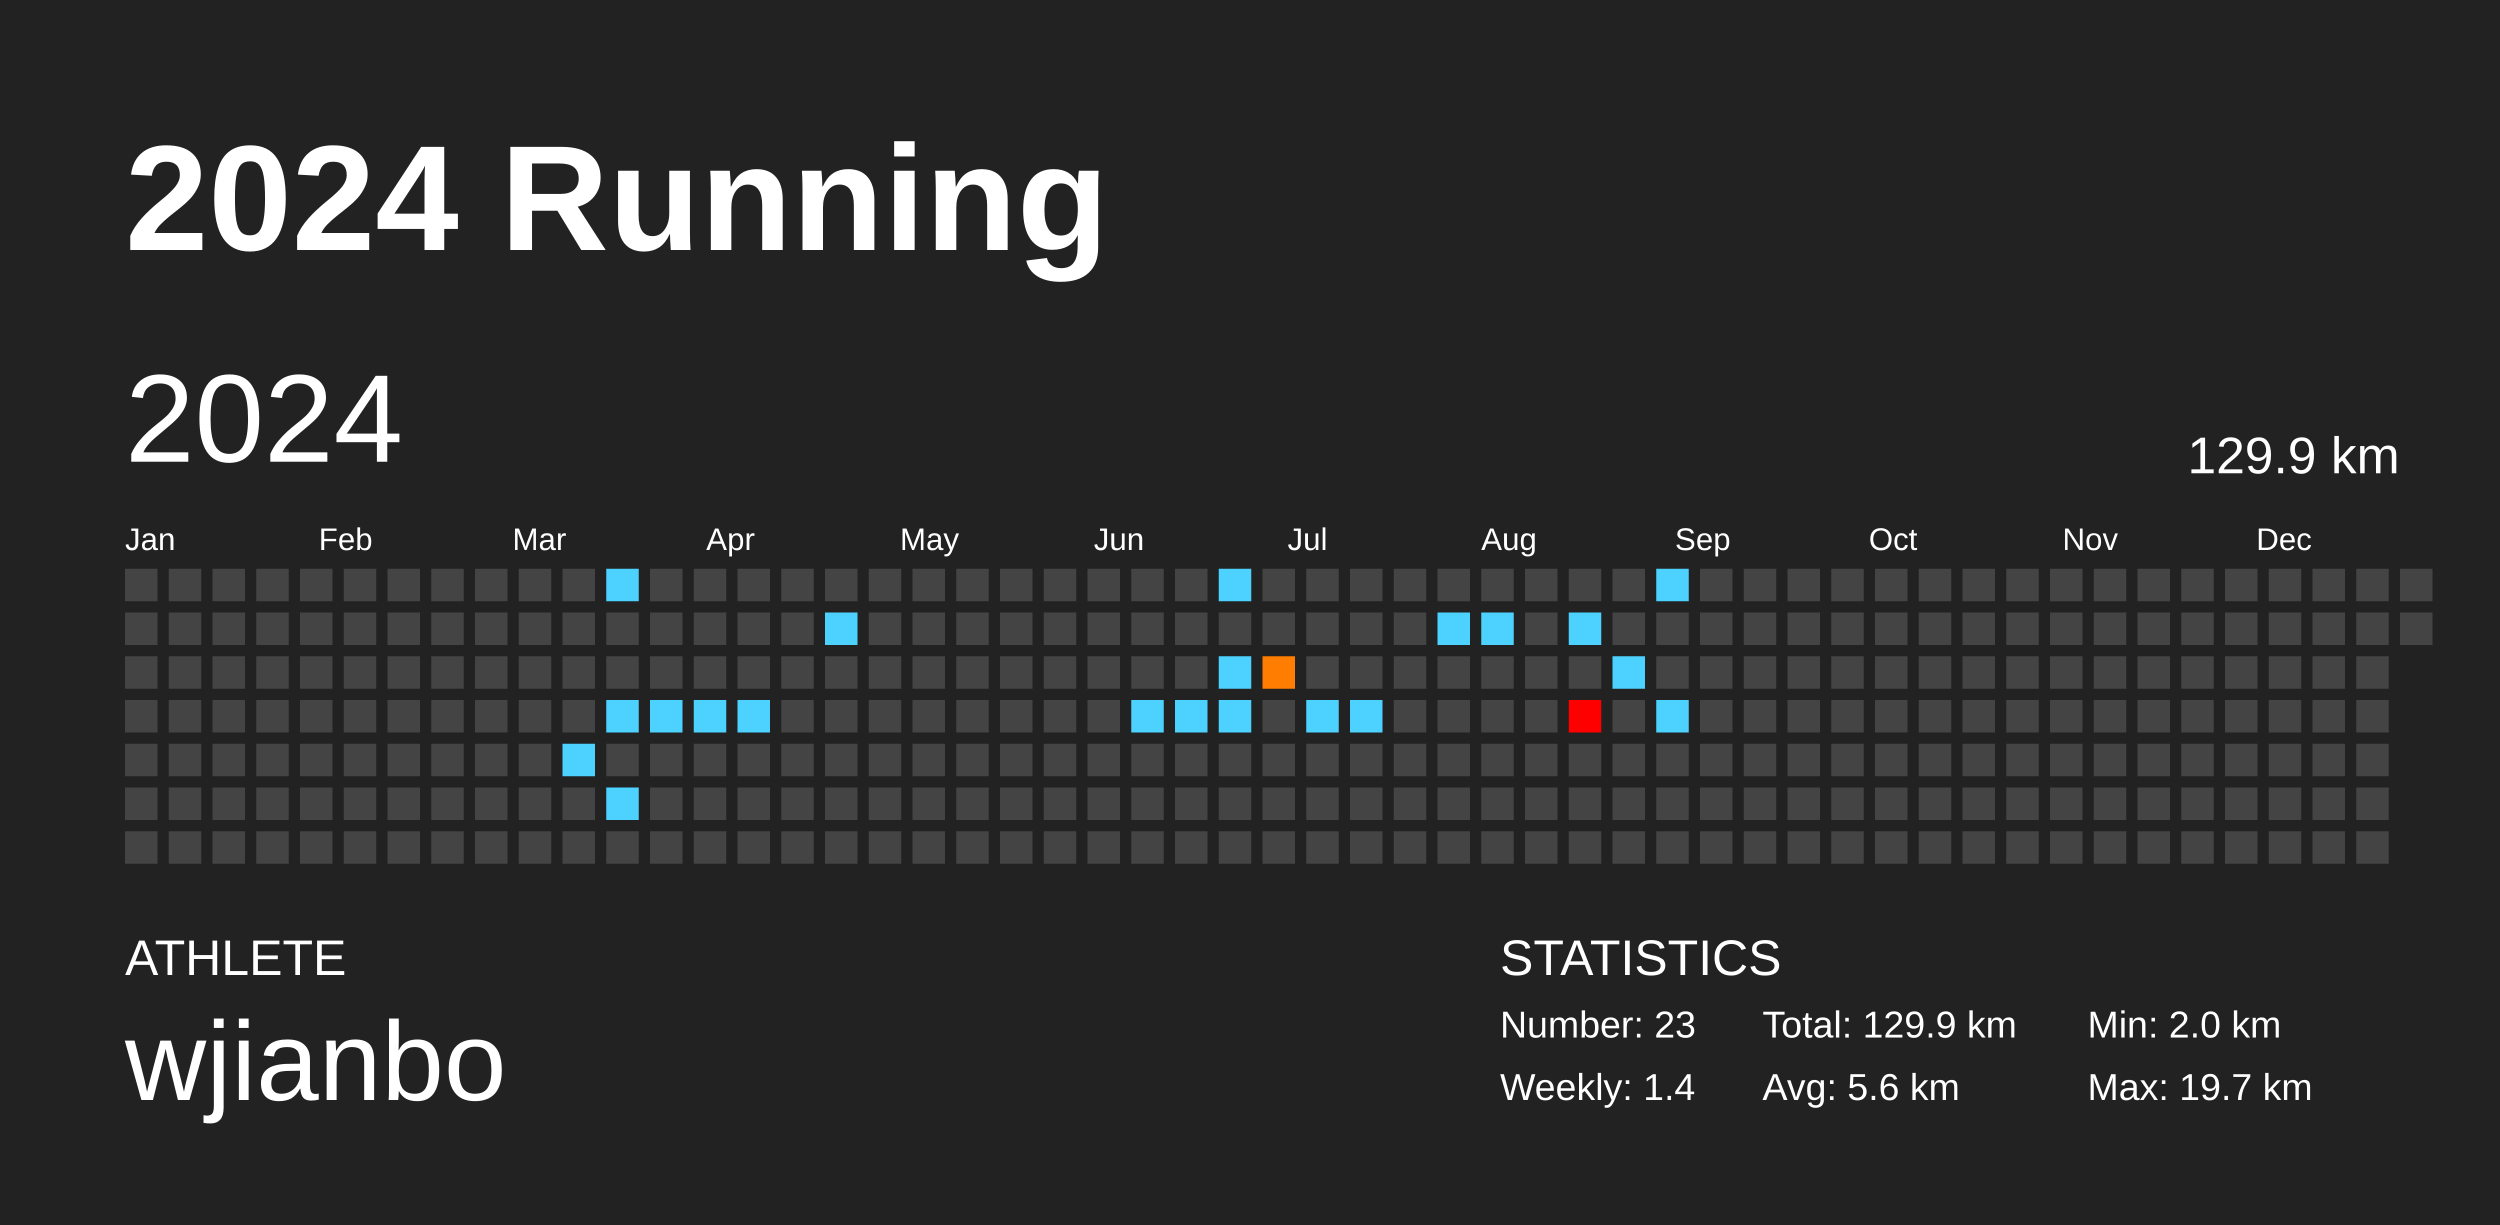
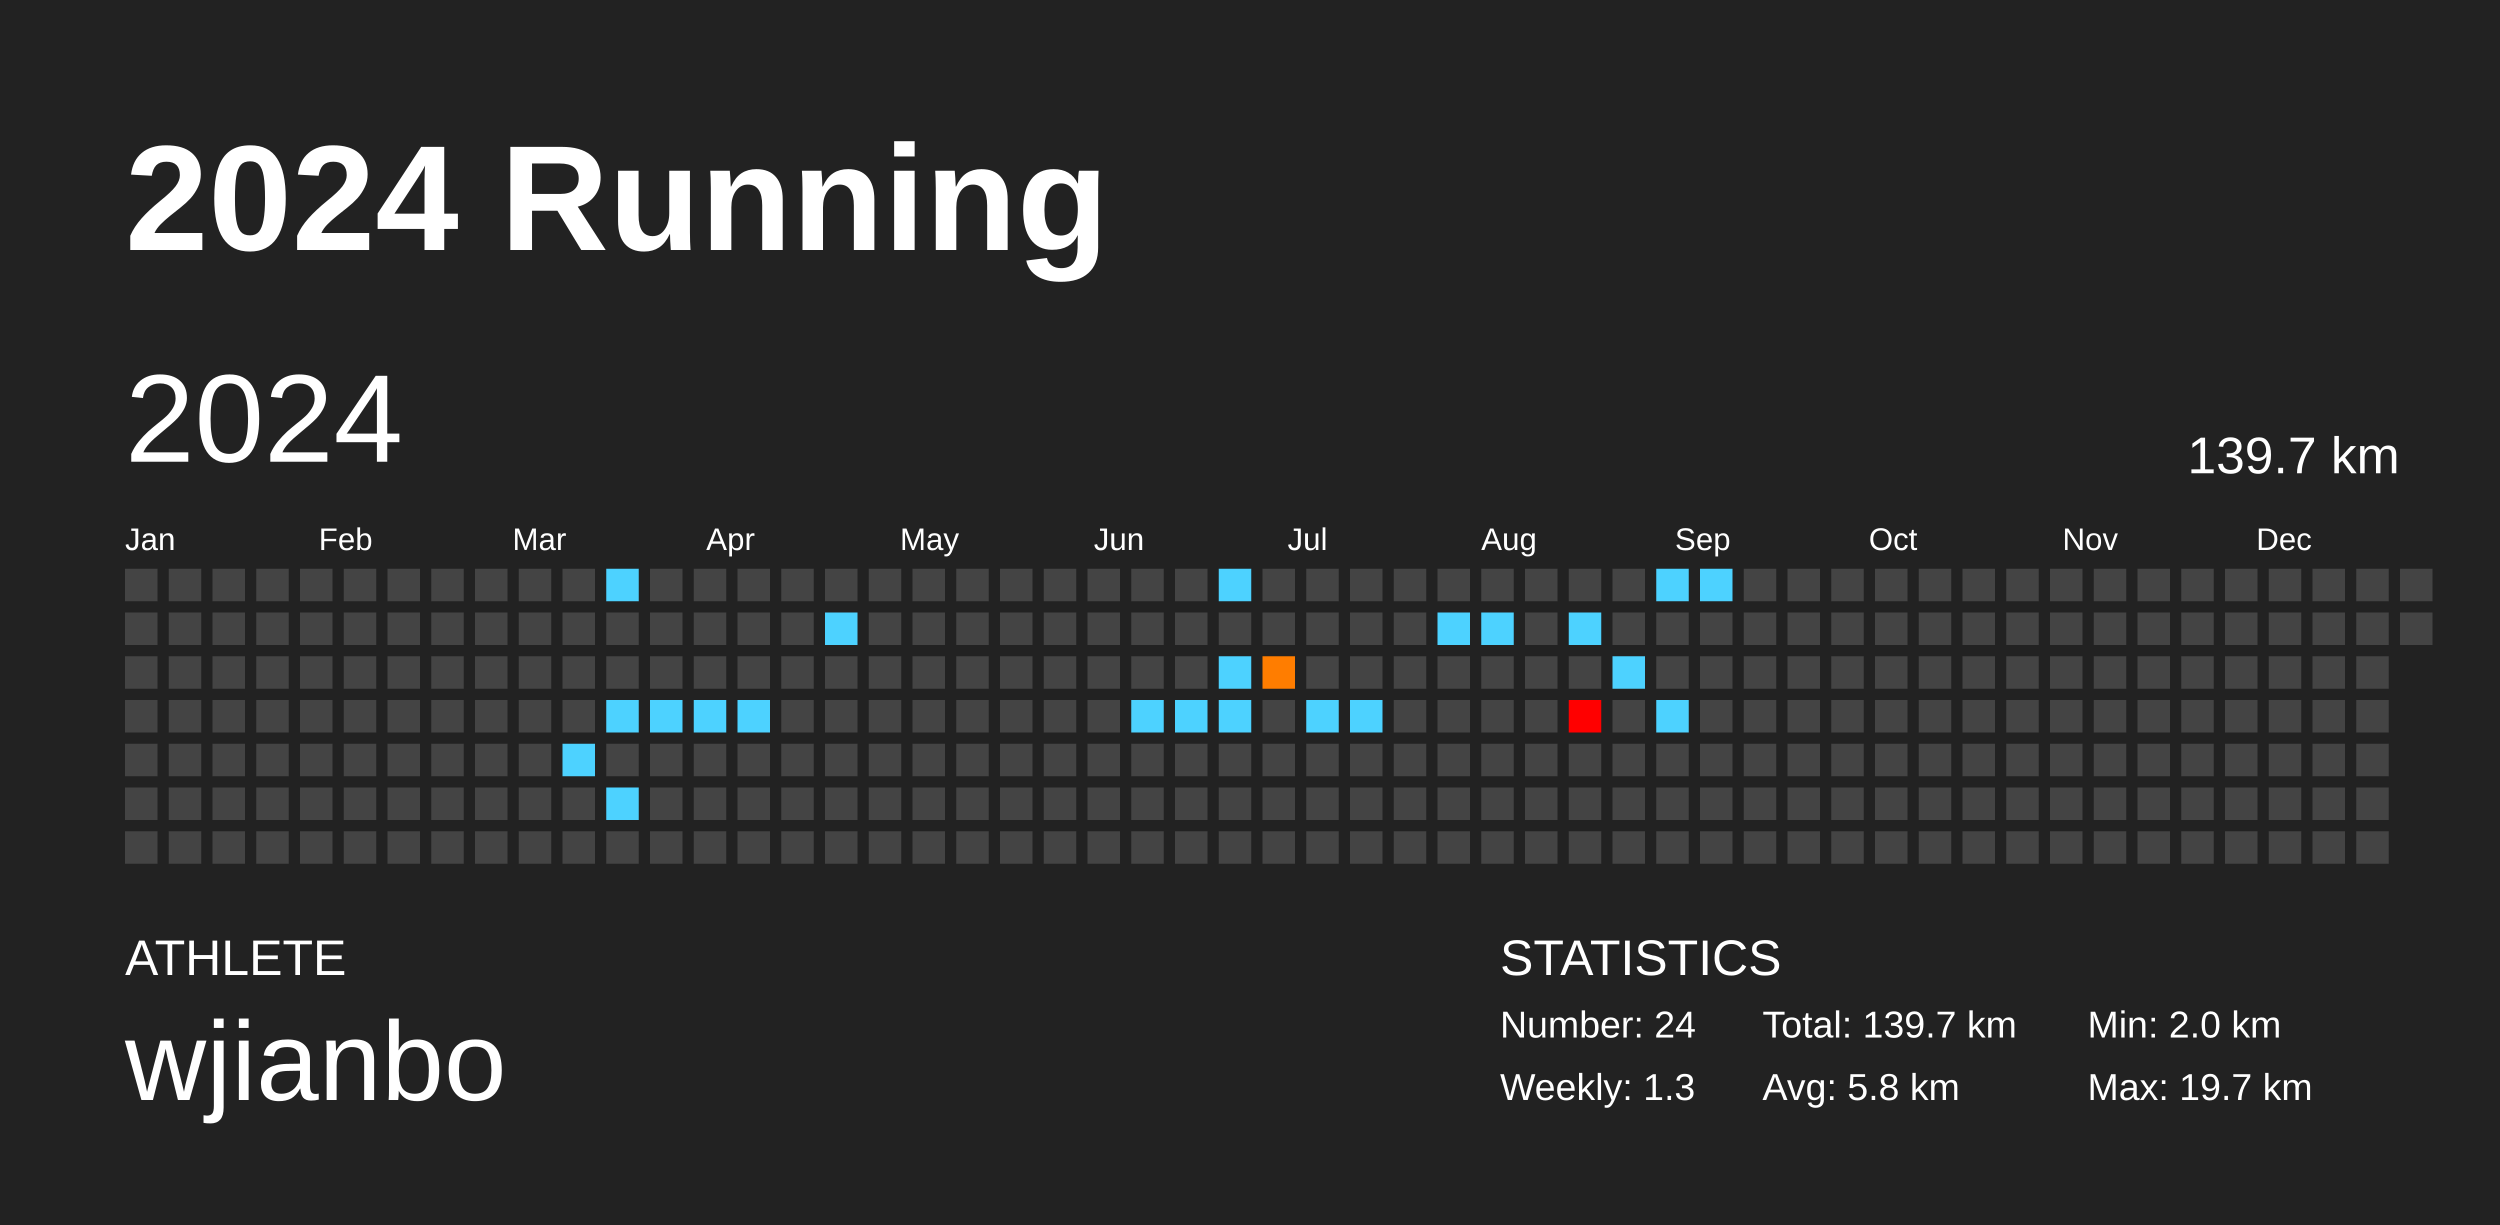
<svg xmlns="http://www.w3.org/2000/svg" baseProfile="full" height="98mm" version="1.1" viewBox="0,0,200,98" width="200mm">
  <defs />
  <rect fill="#222222" height="98" width="200" x="0" y="0" />
  <text fill="#FFFFFF" style="font-size:12px; font-family:Arial; font-weight:bold;" x="10" y="20">2024 Running</text>
  <text fill="#FFFFFF" style="font-size:4px; font-family:Arial" x="10" y="78">ATHLETE</text>
  <text fill="#FFFFFF" style="font-size:9px; font-family:Arial" x="10" y="88">wjianbo</text>
  <text fill="#FFFFFF" style="font-size:4px; font-family:Arial" x="120" y="78">STATISTICS</text>
-   <text fill="#FFFFFF" style="font-size:3px; font-family:Arial" x="120" y="83">Number: 23</text>
-   <text fill="#FFFFFF" style="font-size:3px; font-family:Arial" x="120" y="88">Weekly: 1.4</text>
-   <text fill="#FFFFFF" style="font-size:3px; font-family:Arial" x="141" y="83">Total: 129.9 km</text>
-   <text fill="#FFFFFF" style="font-size:3px; font-family:Arial" x="141" y="88">Avg: 5.6 km</text>
+   <text fill="#FFFFFF" style="font-size:3px; font-family:Arial" x="120" y="83">Number: 24</text>
+   <text fill="#FFFFFF" style="font-size:3px; font-family:Arial" x="120" y="88">Weekly: 1.3</text>
+   <text fill="#FFFFFF" style="font-size:3px; font-family:Arial" x="141" y="83">Total: 139.7 km</text>
+   <text fill="#FFFFFF" style="font-size:3px; font-family:Arial" x="141" y="88">Avg: 5.8 km</text>
  <text fill="#FFFFFF" style="font-size:3px; font-family:Arial" x="167" y="83">Min: 2.0 km</text>
  <text fill="#FFFFFF" style="font-size:3px; font-family:Arial" x="167" y="88">Max: 19.7 km</text>
  <text dominant-baseline="hanging" fill="#FFFFFF" style="font-size:10.0px; font-family:Arial;" x="10" y="30">2024</text>
-   <text dominant-baseline="hanging" fill="#FFFFFF" style="font-size:4.125px; font-family:Arial;" x="175" y="35">129.9 km</text>
+   <text dominant-baseline="hanging" fill="#FFFFFF" style="font-size:4.125px; font-family:Arial;" x="175" y="35">139.7 km</text>
  <text fill="#FFFFFF" style="font-size:2.5px; font-family:Arial" x="10.0" y="44">Jan</text>
  <text fill="#FFFFFF" style="font-size:2.5px; font-family:Arial" x="25.5" y="44">Feb</text>
  <text fill="#FFFFFF" style="font-size:2.5px; font-family:Arial" x="41.0" y="44">Mar</text>
  <text fill="#FFFFFF" style="font-size:2.5px; font-family:Arial" x="56.5" y="44">Apr</text>
  <text fill="#FFFFFF" style="font-size:2.5px; font-family:Arial" x="72.0" y="44">May</text>
  <text fill="#FFFFFF" style="font-size:2.5px; font-family:Arial" x="87.5" y="44">Jun</text>
  <text fill="#FFFFFF" style="font-size:2.5px; font-family:Arial" x="103.0" y="44">Jul</text>
  <text fill="#FFFFFF" style="font-size:2.5px; font-family:Arial" x="118.5" y="44">Aug</text>
  <text fill="#FFFFFF" style="font-size:2.5px; font-family:Arial" x="134.0" y="44">Sep</text>
  <text fill="#FFFFFF" style="font-size:2.5px; font-family:Arial" x="149.5" y="44">Oct</text>
  <text fill="#FFFFFF" style="font-size:2.5px; font-family:Arial" x="165.0" y="44">Nov</text>
  <text fill="#FFFFFF" style="font-size:2.5px; font-family:Arial" x="180.5" y="44">Dec</text>
  <rect fill="#444444" height="2.6" width="2.6" x="10.0" y="45.5" />
  <rect fill="#444444" height="2.6" width="2.6" x="10.0" y="49.0" />
  <rect fill="#444444" height="2.6" width="2.6" x="10.0" y="52.5" />
  <rect fill="#444444" height="2.6" width="2.6" x="10.0" y="56.0" />
  <rect fill="#444444" height="2.6" width="2.6" x="10.0" y="59.5" />
  <rect fill="#444444" height="2.6" width="2.6" x="10.0" y="63.0" />
  <rect fill="#444444" height="2.6" width="2.6" x="10.0" y="66.5" />
  <rect fill="#444444" height="2.6" width="2.6" x="13.5" y="45.5" />
  <rect fill="#444444" height="2.6" width="2.6" x="13.5" y="49.0" />
  <rect fill="#444444" height="2.6" width="2.6" x="13.5" y="52.5" />
  <rect fill="#444444" height="2.6" width="2.6" x="13.5" y="56.0" />
  <rect fill="#444444" height="2.6" width="2.6" x="13.5" y="59.5" />
  <rect fill="#444444" height="2.6" width="2.6" x="13.5" y="63.0" />
  <rect fill="#444444" height="2.6" width="2.6" x="13.5" y="66.5" />
  <rect fill="#444444" height="2.6" width="2.6" x="17.0" y="45.5" />
  <rect fill="#444444" height="2.6" width="2.6" x="17.0" y="49.0" />
  <rect fill="#444444" height="2.6" width="2.6" x="17.0" y="52.5" />
  <rect fill="#444444" height="2.6" width="2.6" x="17.0" y="56.0" />
  <rect fill="#444444" height="2.6" width="2.6" x="17.0" y="59.5" />
  <rect fill="#444444" height="2.6" width="2.6" x="17.0" y="63.0" />
  <rect fill="#444444" height="2.6" width="2.6" x="17.0" y="66.5" />
  <rect fill="#444444" height="2.6" width="2.6" x="20.5" y="45.5" />
  <rect fill="#444444" height="2.6" width="2.6" x="20.5" y="49.0" />
  <rect fill="#444444" height="2.6" width="2.6" x="20.5" y="52.5" />
  <rect fill="#444444" height="2.6" width="2.6" x="20.5" y="56.0" />
  <rect fill="#444444" height="2.6" width="2.6" x="20.5" y="59.5" />
  <rect fill="#444444" height="2.6" width="2.6" x="20.5" y="63.0" />
  <rect fill="#444444" height="2.6" width="2.6" x="20.5" y="66.5" />
  <rect fill="#444444" height="2.6" width="2.6" x="24.0" y="45.5" />
  <rect fill="#444444" height="2.6" width="2.6" x="24.0" y="49.0" />
  <rect fill="#444444" height="2.6" width="2.6" x="24.0" y="52.5" />
  <rect fill="#444444" height="2.6" width="2.6" x="24.0" y="56.0" />
  <rect fill="#444444" height="2.6" width="2.6" x="24.0" y="59.5" />
  <rect fill="#444444" height="2.6" width="2.6" x="24.0" y="63.0" />
  <rect fill="#444444" height="2.6" width="2.6" x="24.0" y="66.5" />
  <rect fill="#444444" height="2.6" width="2.6" x="27.5" y="45.5" />
  <rect fill="#444444" height="2.6" width="2.6" x="27.5" y="49.0" />
  <rect fill="#444444" height="2.6" width="2.6" x="27.5" y="52.5" />
  <rect fill="#444444" height="2.6" width="2.6" x="27.5" y="56.0" />
  <rect fill="#444444" height="2.6" width="2.6" x="27.5" y="59.5" />
  <rect fill="#444444" height="2.6" width="2.6" x="27.5" y="63.0" />
  <rect fill="#444444" height="2.6" width="2.6" x="27.5" y="66.5" />
  <rect fill="#444444" height="2.6" width="2.6" x="31.0" y="45.5" />
  <rect fill="#444444" height="2.6" width="2.6" x="31.0" y="49.0" />
  <rect fill="#444444" height="2.6" width="2.6" x="31.0" y="52.5" />
  <rect fill="#444444" height="2.6" width="2.6" x="31.0" y="56.0" />
  <rect fill="#444444" height="2.6" width="2.6" x="31.0" y="59.5" />
  <rect fill="#444444" height="2.6" width="2.6" x="31.0" y="63.0" />
  <rect fill="#444444" height="2.6" width="2.6" x="31.0" y="66.5" />
  <rect fill="#444444" height="2.6" width="2.6" x="34.5" y="45.5" />
  <rect fill="#444444" height="2.6" width="2.6" x="34.5" y="49.0" />
  <rect fill="#444444" height="2.6" width="2.6" x="34.5" y="52.5" />
  <rect fill="#444444" height="2.6" width="2.6" x="34.5" y="56.0" />
  <rect fill="#444444" height="2.6" width="2.6" x="34.5" y="59.5" />
  <rect fill="#444444" height="2.6" width="2.6" x="34.5" y="63.0" />
  <rect fill="#444444" height="2.6" width="2.6" x="34.5" y="66.5" />
  <rect fill="#444444" height="2.6" width="2.6" x="38.0" y="45.5" />
  <rect fill="#444444" height="2.6" width="2.6" x="38.0" y="49.0" />
  <rect fill="#444444" height="2.6" width="2.6" x="38.0" y="52.5" />
  <rect fill="#444444" height="2.6" width="2.6" x="38.0" y="56.0" />
  <rect fill="#444444" height="2.6" width="2.6" x="38.0" y="59.5" />
  <rect fill="#444444" height="2.6" width="2.6" x="38.0" y="63.0" />
  <rect fill="#444444" height="2.6" width="2.6" x="38.0" y="66.5" />
  <rect fill="#444444" height="2.6" width="2.6" x="41.5" y="45.5" />
  <rect fill="#444444" height="2.6" width="2.6" x="41.5" y="49.0" />
  <rect fill="#444444" height="2.6" width="2.6" x="41.5" y="52.5" />
  <rect fill="#444444" height="2.6" width="2.6" x="41.5" y="56.0" />
  <rect fill="#444444" height="2.6" width="2.6" x="41.5" y="59.5" />
  <rect fill="#444444" height="2.6" width="2.6" x="41.5" y="63.0" />
  <rect fill="#444444" height="2.6" width="2.6" x="41.5" y="66.5" />
  <rect fill="#444444" height="2.6" width="2.6" x="45.0" y="45.5" />
  <rect fill="#444444" height="2.6" width="2.6" x="45.0" y="49.0" />
  <rect fill="#444444" height="2.6" width="2.6" x="45.0" y="52.5" />
  <rect fill="#444444" height="2.6" width="2.6" x="45.0" y="56.0" />
  <rect fill="#4dd2ff" height="2.6" width="2.6" x="45.0" y="59.5" />
  <rect fill="#444444" height="2.6" width="2.6" x="45.0" y="63.0" />
  <rect fill="#444444" height="2.6" width="2.6" x="45.0" y="66.5" />
  <rect fill="#4dd2ff" height="2.6" width="2.6" x="48.5" y="45.5" />
  <rect fill="#444444" height="2.6" width="2.6" x="48.5" y="49.0" />
  <rect fill="#444444" height="2.6" width="2.6" x="48.5" y="52.5" />
  <rect fill="#4dd2ff" height="2.6" width="2.6" x="48.5" y="56.0" />
  <rect fill="#444444" height="2.6" width="2.6" x="48.5" y="59.5" />
  <rect fill="#4dd2ff" height="2.6" width="2.6" x="48.5" y="63.0" />
  <rect fill="#444444" height="2.6" width="2.6" x="48.5" y="66.5" />
  <rect fill="#444444" height="2.6" width="2.6" x="52.0" y="45.5" />
  <rect fill="#444444" height="2.6" width="2.6" x="52.0" y="49.0" />
  <rect fill="#444444" height="2.6" width="2.6" x="52.0" y="52.5" />
  <rect fill="#4dd2ff" height="2.6" width="2.6" x="52.0" y="56.0" />
  <rect fill="#444444" height="2.6" width="2.6" x="52.0" y="59.5" />
  <rect fill="#444444" height="2.6" width="2.6" x="52.0" y="63.0" />
  <rect fill="#444444" height="2.6" width="2.6" x="52.0" y="66.5" />
  <rect fill="#444444" height="2.6" width="2.6" x="55.5" y="45.5" />
  <rect fill="#444444" height="2.6" width="2.6" x="55.5" y="49.0" />
  <rect fill="#444444" height="2.6" width="2.6" x="55.5" y="52.5" />
  <rect fill="#4dd2ff" height="2.6" width="2.6" x="55.5" y="56.0" />
  <rect fill="#444444" height="2.6" width="2.6" x="55.5" y="59.5" />
  <rect fill="#444444" height="2.6" width="2.6" x="55.5" y="63.0" />
  <rect fill="#444444" height="2.6" width="2.6" x="55.5" y="66.5" />
  <rect fill="#444444" height="2.6" width="2.6" x="59.0" y="45.5" />
  <rect fill="#444444" height="2.6" width="2.6" x="59.0" y="49.0" />
  <rect fill="#444444" height="2.6" width="2.6" x="59.0" y="52.5" />
  <rect fill="#4dd2ff" height="2.6" width="2.6" x="59.0" y="56.0" />
  <rect fill="#444444" height="2.6" width="2.6" x="59.0" y="59.5" />
  <rect fill="#444444" height="2.6" width="2.6" x="59.0" y="63.0" />
  <rect fill="#444444" height="2.6" width="2.6" x="59.0" y="66.5" />
  <rect fill="#444444" height="2.6" width="2.6" x="62.5" y="45.5" />
  <rect fill="#444444" height="2.6" width="2.6" x="62.5" y="49.0" />
  <rect fill="#444444" height="2.6" width="2.6" x="62.5" y="52.5" />
  <rect fill="#444444" height="2.6" width="2.6" x="62.5" y="56.0" />
  <rect fill="#444444" height="2.6" width="2.6" x="62.5" y="59.5" />
  <rect fill="#444444" height="2.6" width="2.6" x="62.5" y="63.0" />
  <rect fill="#444444" height="2.6" width="2.6" x="62.5" y="66.5" />
  <rect fill="#444444" height="2.6" width="2.6" x="66.0" y="45.5" />
  <rect fill="#4dd2ff" height="2.6" width="2.6" x="66.0" y="49.0" />
  <rect fill="#444444" height="2.6" width="2.6" x="66.0" y="52.5" />
  <rect fill="#444444" height="2.6" width="2.6" x="66.0" y="56.0" />
  <rect fill="#444444" height="2.6" width="2.6" x="66.0" y="59.5" />
  <rect fill="#444444" height="2.6" width="2.6" x="66.0" y="63.0" />
  <rect fill="#444444" height="2.6" width="2.6" x="66.0" y="66.5" />
  <rect fill="#444444" height="2.6" width="2.6" x="69.5" y="45.5" />
  <rect fill="#444444" height="2.6" width="2.6" x="69.5" y="49.0" />
  <rect fill="#444444" height="2.6" width="2.6" x="69.5" y="52.5" />
  <rect fill="#444444" height="2.6" width="2.6" x="69.5" y="56.0" />
  <rect fill="#444444" height="2.6" width="2.6" x="69.5" y="59.5" />
  <rect fill="#444444" height="2.6" width="2.6" x="69.5" y="63.0" />
  <rect fill="#444444" height="2.6" width="2.6" x="69.5" y="66.5" />
  <rect fill="#444444" height="2.6" width="2.6" x="73.0" y="45.5" />
  <rect fill="#444444" height="2.6" width="2.6" x="73.0" y="49.0" />
  <rect fill="#444444" height="2.6" width="2.6" x="73.0" y="52.5" />
  <rect fill="#444444" height="2.6" width="2.6" x="73.0" y="56.0" />
  <rect fill="#444444" height="2.6" width="2.6" x="73.0" y="59.5" />
  <rect fill="#444444" height="2.6" width="2.6" x="73.0" y="63.0" />
  <rect fill="#444444" height="2.6" width="2.6" x="73.0" y="66.5" />
  <rect fill="#444444" height="2.6" width="2.6" x="76.5" y="45.5" />
  <rect fill="#444444" height="2.6" width="2.6" x="76.5" y="49.0" />
  <rect fill="#444444" height="2.6" width="2.6" x="76.5" y="52.5" />
  <rect fill="#444444" height="2.6" width="2.6" x="76.5" y="56.0" />
  <rect fill="#444444" height="2.6" width="2.6" x="76.5" y="59.5" />
  <rect fill="#444444" height="2.6" width="2.6" x="76.5" y="63.0" />
  <rect fill="#444444" height="2.6" width="2.6" x="76.5" y="66.5" />
  <rect fill="#444444" height="2.6" width="2.6" x="80.0" y="45.5" />
  <rect fill="#444444" height="2.6" width="2.6" x="80.0" y="49.0" />
  <rect fill="#444444" height="2.6" width="2.6" x="80.0" y="52.5" />
  <rect fill="#444444" height="2.6" width="2.6" x="80.0" y="56.0" />
  <rect fill="#444444" height="2.6" width="2.6" x="80.0" y="59.5" />
  <rect fill="#444444" height="2.6" width="2.6" x="80.0" y="63.0" />
  <rect fill="#444444" height="2.6" width="2.6" x="80.0" y="66.5" />
  <rect fill="#444444" height="2.6" width="2.6" x="83.5" y="45.5" />
  <rect fill="#444444" height="2.6" width="2.6" x="83.5" y="49.0" />
  <rect fill="#444444" height="2.6" width="2.6" x="83.5" y="52.5" />
  <rect fill="#444444" height="2.6" width="2.6" x="83.5" y="56.0" />
  <rect fill="#444444" height="2.6" width="2.6" x="83.5" y="59.5" />
  <rect fill="#444444" height="2.6" width="2.6" x="83.5" y="63.0" />
  <rect fill="#444444" height="2.6" width="2.6" x="83.5" y="66.5" />
  <rect fill="#444444" height="2.6" width="2.6" x="87.0" y="45.5" />
  <rect fill="#444444" height="2.6" width="2.6" x="87.0" y="49.0" />
  <rect fill="#444444" height="2.6" width="2.6" x="87.0" y="52.5" />
  <rect fill="#444444" height="2.6" width="2.6" x="87.0" y="56.0" />
  <rect fill="#444444" height="2.6" width="2.6" x="87.0" y="59.5" />
  <rect fill="#444444" height="2.6" width="2.6" x="87.0" y="63.0" />
  <rect fill="#444444" height="2.6" width="2.6" x="87.0" y="66.5" />
  <rect fill="#444444" height="2.6" width="2.6" x="90.5" y="45.5" />
  <rect fill="#444444" height="2.6" width="2.6" x="90.5" y="49.0" />
  <rect fill="#444444" height="2.6" width="2.6" x="90.5" y="52.5" />
  <rect fill="#4dd2ff" height="2.6" width="2.6" x="90.5" y="56.0" />
  <rect fill="#444444" height="2.6" width="2.6" x="90.5" y="59.5" />
  <rect fill="#444444" height="2.6" width="2.6" x="90.5" y="63.0" />
  <rect fill="#444444" height="2.6" width="2.6" x="90.5" y="66.5" />
  <rect fill="#444444" height="2.6" width="2.6" x="94.0" y="45.5" />
  <rect fill="#444444" height="2.6" width="2.6" x="94.0" y="49.0" />
  <rect fill="#444444" height="2.6" width="2.6" x="94.0" y="52.5" />
  <rect fill="#4dd2ff" height="2.6" width="2.6" x="94.0" y="56.0" />
  <rect fill="#444444" height="2.6" width="2.6" x="94.0" y="59.5" />
  <rect fill="#444444" height="2.6" width="2.6" x="94.0" y="63.0" />
  <rect fill="#444444" height="2.6" width="2.6" x="94.0" y="66.5" />
  <rect fill="#4dd2ff" height="2.6" width="2.6" x="97.5" y="45.5" />
  <rect fill="#444444" height="2.6" width="2.6" x="97.5" y="49.0" />
  <rect fill="#4dd2ff" height="2.6" width="2.6" x="97.5" y="52.5" />
  <rect fill="#4dd2ff" height="2.6" width="2.6" x="97.5" y="56.0" />
  <rect fill="#444444" height="2.6" width="2.6" x="97.5" y="59.5" />
  <rect fill="#444444" height="2.6" width="2.6" x="97.5" y="63.0" />
  <rect fill="#444444" height="2.6" width="2.6" x="97.5" y="66.5" />
  <rect fill="#444444" height="2.6" width="2.6" x="101.0" y="45.5" />
  <rect fill="#444444" height="2.6" width="2.6" x="101.0" y="49.0" />
  <rect fill="#ff7d00" height="2.6" width="2.6" x="101.0" y="52.5" />
  <rect fill="#444444" height="2.6" width="2.6" x="101.0" y="56.0" />
  <rect fill="#444444" height="2.6" width="2.6" x="101.0" y="59.5" />
  <rect fill="#444444" height="2.6" width="2.6" x="101.0" y="63.0" />
  <rect fill="#444444" height="2.6" width="2.6" x="101.0" y="66.5" />
  <rect fill="#444444" height="2.6" width="2.6" x="104.5" y="45.5" />
  <rect fill="#444444" height="2.6" width="2.6" x="104.5" y="49.0" />
  <rect fill="#444444" height="2.6" width="2.6" x="104.5" y="52.5" />
  <rect fill="#4dd2ff" height="2.6" width="2.6" x="104.5" y="56.0" />
  <rect fill="#444444" height="2.6" width="2.6" x="104.5" y="59.5" />
  <rect fill="#444444" height="2.6" width="2.6" x="104.5" y="63.0" />
  <rect fill="#444444" height="2.6" width="2.6" x="104.5" y="66.5" />
  <rect fill="#444444" height="2.6" width="2.6" x="108.0" y="45.5" />
  <rect fill="#444444" height="2.6" width="2.6" x="108.0" y="49.0" />
  <rect fill="#444444" height="2.6" width="2.6" x="108.0" y="52.5" />
  <rect fill="#4dd2ff" height="2.6" width="2.6" x="108.0" y="56.0" />
  <rect fill="#444444" height="2.6" width="2.6" x="108.0" y="59.5" />
  <rect fill="#444444" height="2.6" width="2.6" x="108.0" y="63.0" />
  <rect fill="#444444" height="2.6" width="2.6" x="108.0" y="66.5" />
  <rect fill="#444444" height="2.6" width="2.6" x="111.5" y="45.5" />
  <rect fill="#444444" height="2.6" width="2.6" x="111.5" y="49.0" />
  <rect fill="#444444" height="2.6" width="2.6" x="111.5" y="52.5" />
  <rect fill="#444444" height="2.6" width="2.6" x="111.5" y="56.0" />
  <rect fill="#444444" height="2.6" width="2.6" x="111.5" y="59.5" />
  <rect fill="#444444" height="2.6" width="2.6" x="111.5" y="63.0" />
  <rect fill="#444444" height="2.6" width="2.6" x="111.5" y="66.5" />
  <rect fill="#444444" height="2.6" width="2.6" x="115.0" y="45.5" />
  <rect fill="#4dd2ff" height="2.6" width="2.6" x="115.0" y="49.0" />
  <rect fill="#444444" height="2.6" width="2.6" x="115.0" y="52.5" />
  <rect fill="#444444" height="2.6" width="2.6" x="115.0" y="56.0" />
  <rect fill="#444444" height="2.6" width="2.6" x="115.0" y="59.5" />
  <rect fill="#444444" height="2.6" width="2.6" x="115.0" y="63.0" />
  <rect fill="#444444" height="2.6" width="2.6" x="115.0" y="66.5" />
  <rect fill="#444444" height="2.6" width="2.6" x="118.5" y="45.5" />
  <rect fill="#4dd2ff" height="2.6" width="2.6" x="118.5" y="49.0" />
  <rect fill="#444444" height="2.6" width="2.6" x="118.5" y="52.5" />
  <rect fill="#444444" height="2.6" width="2.6" x="118.5" y="56.0" />
  <rect fill="#444444" height="2.6" width="2.6" x="118.5" y="59.5" />
  <rect fill="#444444" height="2.6" width="2.6" x="118.5" y="63.0" />
  <rect fill="#444444" height="2.6" width="2.6" x="118.5" y="66.5" />
  <rect fill="#444444" height="2.6" width="2.6" x="122.0" y="45.5" />
  <rect fill="#444444" height="2.6" width="2.6" x="122.0" y="49.0" />
  <rect fill="#444444" height="2.6" width="2.6" x="122.0" y="52.5" />
  <rect fill="#444444" height="2.6" width="2.6" x="122.0" y="56.0" />
  <rect fill="#444444" height="2.6" width="2.6" x="122.0" y="59.5" />
  <rect fill="#444444" height="2.6" width="2.6" x="122.0" y="63.0" />
  <rect fill="#444444" height="2.6" width="2.6" x="122.0" y="66.5" />
  <rect fill="#444444" height="2.6" width="2.6" x="125.5" y="45.5" />
  <rect fill="#4dd2ff" height="2.6" width="2.6" x="125.5" y="49.0" />
  <rect fill="#444444" height="2.6" width="2.6" x="125.5" y="52.5" />
  <rect fill="#ff0000" height="2.6" width="2.6" x="125.5" y="56.0" />
  <rect fill="#444444" height="2.6" width="2.6" x="125.5" y="59.5" />
  <rect fill="#444444" height="2.6" width="2.6" x="125.5" y="63.0" />
  <rect fill="#444444" height="2.6" width="2.6" x="125.5" y="66.5" />
  <rect fill="#444444" height="2.6" width="2.6" x="129.0" y="45.5" />
  <rect fill="#444444" height="2.6" width="2.6" x="129.0" y="49.0" />
  <rect fill="#4dd2ff" height="2.6" width="2.6" x="129.0" y="52.5" />
  <rect fill="#444444" height="2.6" width="2.6" x="129.0" y="56.0" />
  <rect fill="#444444" height="2.6" width="2.6" x="129.0" y="59.5" />
  <rect fill="#444444" height="2.6" width="2.6" x="129.0" y="63.0" />
  <rect fill="#444444" height="2.6" width="2.6" x="129.0" y="66.5" />
  <rect fill="#4dd2ff" height="2.6" width="2.6" x="132.5" y="45.5" />
  <rect fill="#444444" height="2.6" width="2.6" x="132.5" y="49.0" />
  <rect fill="#444444" height="2.6" width="2.6" x="132.5" y="52.5" />
  <rect fill="#4dd2ff" height="2.6" width="2.6" x="132.5" y="56.0" />
  <rect fill="#444444" height="2.6" width="2.6" x="132.5" y="59.5" />
  <rect fill="#444444" height="2.6" width="2.6" x="132.5" y="63.0" />
  <rect fill="#444444" height="2.6" width="2.6" x="132.5" y="66.5" />
-   <rect fill="#444444" height="2.6" width="2.6" x="136.0" y="45.5" />
+   <rect fill="#4dd2ff" height="2.6" width="2.6" x="136.0" y="45.5" />
  <rect fill="#444444" height="2.6" width="2.6" x="136.0" y="49.0" />
  <rect fill="#444444" height="2.6" width="2.6" x="136.0" y="52.5" />
  <rect fill="#444444" height="2.6" width="2.6" x="136.0" y="56.0" />
  <rect fill="#444444" height="2.6" width="2.6" x="136.0" y="59.5" />
  <rect fill="#444444" height="2.6" width="2.6" x="136.0" y="63.0" />
  <rect fill="#444444" height="2.6" width="2.6" x="136.0" y="66.5" />
  <rect fill="#444444" height="2.6" width="2.6" x="139.5" y="45.5" />
  <rect fill="#444444" height="2.6" width="2.6" x="139.5" y="49.0" />
  <rect fill="#444444" height="2.6" width="2.6" x="139.5" y="52.5" />
  <rect fill="#444444" height="2.6" width="2.6" x="139.5" y="56.0" />
  <rect fill="#444444" height="2.6" width="2.6" x="139.5" y="59.5" />
  <rect fill="#444444" height="2.6" width="2.6" x="139.5" y="63.0" />
  <rect fill="#444444" height="2.6" width="2.6" x="139.5" y="66.5" />
  <rect fill="#444444" height="2.6" width="2.6" x="143.0" y="45.5" />
  <rect fill="#444444" height="2.6" width="2.6" x="143.0" y="49.0" />
  <rect fill="#444444" height="2.6" width="2.6" x="143.0" y="52.5" />
  <rect fill="#444444" height="2.6" width="2.6" x="143.0" y="56.0" />
  <rect fill="#444444" height="2.6" width="2.6" x="143.0" y="59.5" />
  <rect fill="#444444" height="2.6" width="2.6" x="143.0" y="63.0" />
  <rect fill="#444444" height="2.6" width="2.6" x="143.0" y="66.5" />
  <rect fill="#444444" height="2.6" width="2.6" x="146.5" y="45.5" />
  <rect fill="#444444" height="2.6" width="2.6" x="146.5" y="49.0" />
  <rect fill="#444444" height="2.6" width="2.6" x="146.5" y="52.5" />
  <rect fill="#444444" height="2.6" width="2.6" x="146.5" y="56.0" />
  <rect fill="#444444" height="2.6" width="2.6" x="146.5" y="59.5" />
  <rect fill="#444444" height="2.6" width="2.6" x="146.5" y="63.0" />
  <rect fill="#444444" height="2.6" width="2.6" x="146.5" y="66.5" />
  <rect fill="#444444" height="2.6" width="2.6" x="150.0" y="45.5" />
  <rect fill="#444444" height="2.6" width="2.6" x="150.0" y="49.0" />
  <rect fill="#444444" height="2.6" width="2.6" x="150.0" y="52.5" />
  <rect fill="#444444" height="2.6" width="2.6" x="150.0" y="56.0" />
  <rect fill="#444444" height="2.6" width="2.6" x="150.0" y="59.5" />
  <rect fill="#444444" height="2.6" width="2.6" x="150.0" y="63.0" />
  <rect fill="#444444" height="2.6" width="2.6" x="150.0" y="66.5" />
  <rect fill="#444444" height="2.6" width="2.6" x="153.5" y="45.5" />
  <rect fill="#444444" height="2.6" width="2.6" x="153.5" y="49.0" />
  <rect fill="#444444" height="2.6" width="2.6" x="153.5" y="52.5" />
  <rect fill="#444444" height="2.6" width="2.6" x="153.5" y="56.0" />
  <rect fill="#444444" height="2.6" width="2.6" x="153.5" y="59.5" />
  <rect fill="#444444" height="2.6" width="2.6" x="153.5" y="63.0" />
  <rect fill="#444444" height="2.6" width="2.6" x="153.5" y="66.5" />
  <rect fill="#444444" height="2.6" width="2.6" x="157.0" y="45.5" />
  <rect fill="#444444" height="2.6" width="2.6" x="157.0" y="49.0" />
  <rect fill="#444444" height="2.6" width="2.6" x="157.0" y="52.5" />
  <rect fill="#444444" height="2.6" width="2.6" x="157.0" y="56.0" />
  <rect fill="#444444" height="2.6" width="2.6" x="157.0" y="59.5" />
  <rect fill="#444444" height="2.6" width="2.6" x="157.0" y="63.0" />
  <rect fill="#444444" height="2.6" width="2.6" x="157.0" y="66.5" />
  <rect fill="#444444" height="2.6" width="2.6" x="160.5" y="45.5" />
  <rect fill="#444444" height="2.6" width="2.6" x="160.5" y="49.0" />
  <rect fill="#444444" height="2.6" width="2.6" x="160.5" y="52.5" />
  <rect fill="#444444" height="2.6" width="2.6" x="160.5" y="56.0" />
  <rect fill="#444444" height="2.6" width="2.6" x="160.5" y="59.5" />
  <rect fill="#444444" height="2.6" width="2.6" x="160.5" y="63.0" />
  <rect fill="#444444" height="2.6" width="2.6" x="160.5" y="66.5" />
  <rect fill="#444444" height="2.6" width="2.6" x="164.0" y="45.5" />
  <rect fill="#444444" height="2.6" width="2.6" x="164.0" y="49.0" />
  <rect fill="#444444" height="2.6" width="2.6" x="164.0" y="52.5" />
  <rect fill="#444444" height="2.6" width="2.6" x="164.0" y="56.0" />
  <rect fill="#444444" height="2.6" width="2.6" x="164.0" y="59.5" />
  <rect fill="#444444" height="2.6" width="2.6" x="164.0" y="63.0" />
  <rect fill="#444444" height="2.6" width="2.6" x="164.0" y="66.5" />
  <rect fill="#444444" height="2.6" width="2.6" x="167.5" y="45.5" />
  <rect fill="#444444" height="2.6" width="2.6" x="167.5" y="49.0" />
  <rect fill="#444444" height="2.6" width="2.6" x="167.5" y="52.5" />
  <rect fill="#444444" height="2.6" width="2.6" x="167.5" y="56.0" />
  <rect fill="#444444" height="2.6" width="2.6" x="167.5" y="59.5" />
  <rect fill="#444444" height="2.6" width="2.6" x="167.5" y="63.0" />
  <rect fill="#444444" height="2.6" width="2.6" x="167.5" y="66.5" />
  <rect fill="#444444" height="2.6" width="2.6" x="171.0" y="45.5" />
  <rect fill="#444444" height="2.6" width="2.6" x="171.0" y="49.0" />
  <rect fill="#444444" height="2.6" width="2.6" x="171.0" y="52.5" />
  <rect fill="#444444" height="2.6" width="2.6" x="171.0" y="56.0" />
  <rect fill="#444444" height="2.6" width="2.6" x="171.0" y="59.5" />
  <rect fill="#444444" height="2.6" width="2.6" x="171.0" y="63.0" />
  <rect fill="#444444" height="2.6" width="2.6" x="171.0" y="66.5" />
  <rect fill="#444444" height="2.6" width="2.6" x="174.5" y="45.5" />
  <rect fill="#444444" height="2.6" width="2.6" x="174.5" y="49.0" />
  <rect fill="#444444" height="2.6" width="2.6" x="174.5" y="52.5" />
  <rect fill="#444444" height="2.6" width="2.6" x="174.5" y="56.0" />
  <rect fill="#444444" height="2.6" width="2.6" x="174.5" y="59.5" />
  <rect fill="#444444" height="2.6" width="2.6" x="174.5" y="63.0" />
  <rect fill="#444444" height="2.6" width="2.6" x="174.5" y="66.5" />
  <rect fill="#444444" height="2.6" width="2.6" x="178.0" y="45.5" />
  <rect fill="#444444" height="2.6" width="2.6" x="178.0" y="49.0" />
  <rect fill="#444444" height="2.6" width="2.6" x="178.0" y="52.5" />
  <rect fill="#444444" height="2.6" width="2.6" x="178.0" y="56.0" />
  <rect fill="#444444" height="2.6" width="2.6" x="178.0" y="59.5" />
  <rect fill="#444444" height="2.6" width="2.6" x="178.0" y="63.0" />
  <rect fill="#444444" height="2.6" width="2.6" x="178.0" y="66.5" />
  <rect fill="#444444" height="2.6" width="2.6" x="181.5" y="45.5" />
  <rect fill="#444444" height="2.6" width="2.6" x="181.5" y="49.0" />
  <rect fill="#444444" height="2.6" width="2.6" x="181.5" y="52.5" />
  <rect fill="#444444" height="2.6" width="2.6" x="181.5" y="56.0" />
  <rect fill="#444444" height="2.6" width="2.6" x="181.5" y="59.5" />
  <rect fill="#444444" height="2.6" width="2.6" x="181.5" y="63.0" />
  <rect fill="#444444" height="2.6" width="2.6" x="181.5" y="66.5" />
  <rect fill="#444444" height="2.6" width="2.6" x="185.0" y="45.5" />
  <rect fill="#444444" height="2.6" width="2.6" x="185.0" y="49.0" />
  <rect fill="#444444" height="2.6" width="2.6" x="185.0" y="52.5" />
  <rect fill="#444444" height="2.6" width="2.6" x="185.0" y="56.0" />
  <rect fill="#444444" height="2.6" width="2.6" x="185.0" y="59.5" />
  <rect fill="#444444" height="2.6" width="2.6" x="185.0" y="63.0" />
  <rect fill="#444444" height="2.6" width="2.6" x="185.0" y="66.5" />
  <rect fill="#444444" height="2.6" width="2.6" x="188.5" y="45.5" />
  <rect fill="#444444" height="2.6" width="2.6" x="188.5" y="49.0" />
  <rect fill="#444444" height="2.6" width="2.6" x="188.5" y="52.5" />
  <rect fill="#444444" height="2.6" width="2.6" x="188.5" y="56.0" />
  <rect fill="#444444" height="2.6" width="2.6" x="188.5" y="59.5" />
  <rect fill="#444444" height="2.6" width="2.6" x="188.5" y="63.0" />
  <rect fill="#444444" height="2.6" width="2.6" x="188.5" y="66.5" />
  <rect fill="#444444" height="2.6" width="2.6" x="192.0" y="45.5" />
  <rect fill="#444444" height="2.6" width="2.6" x="192.0" y="49.0" />
</svg>
